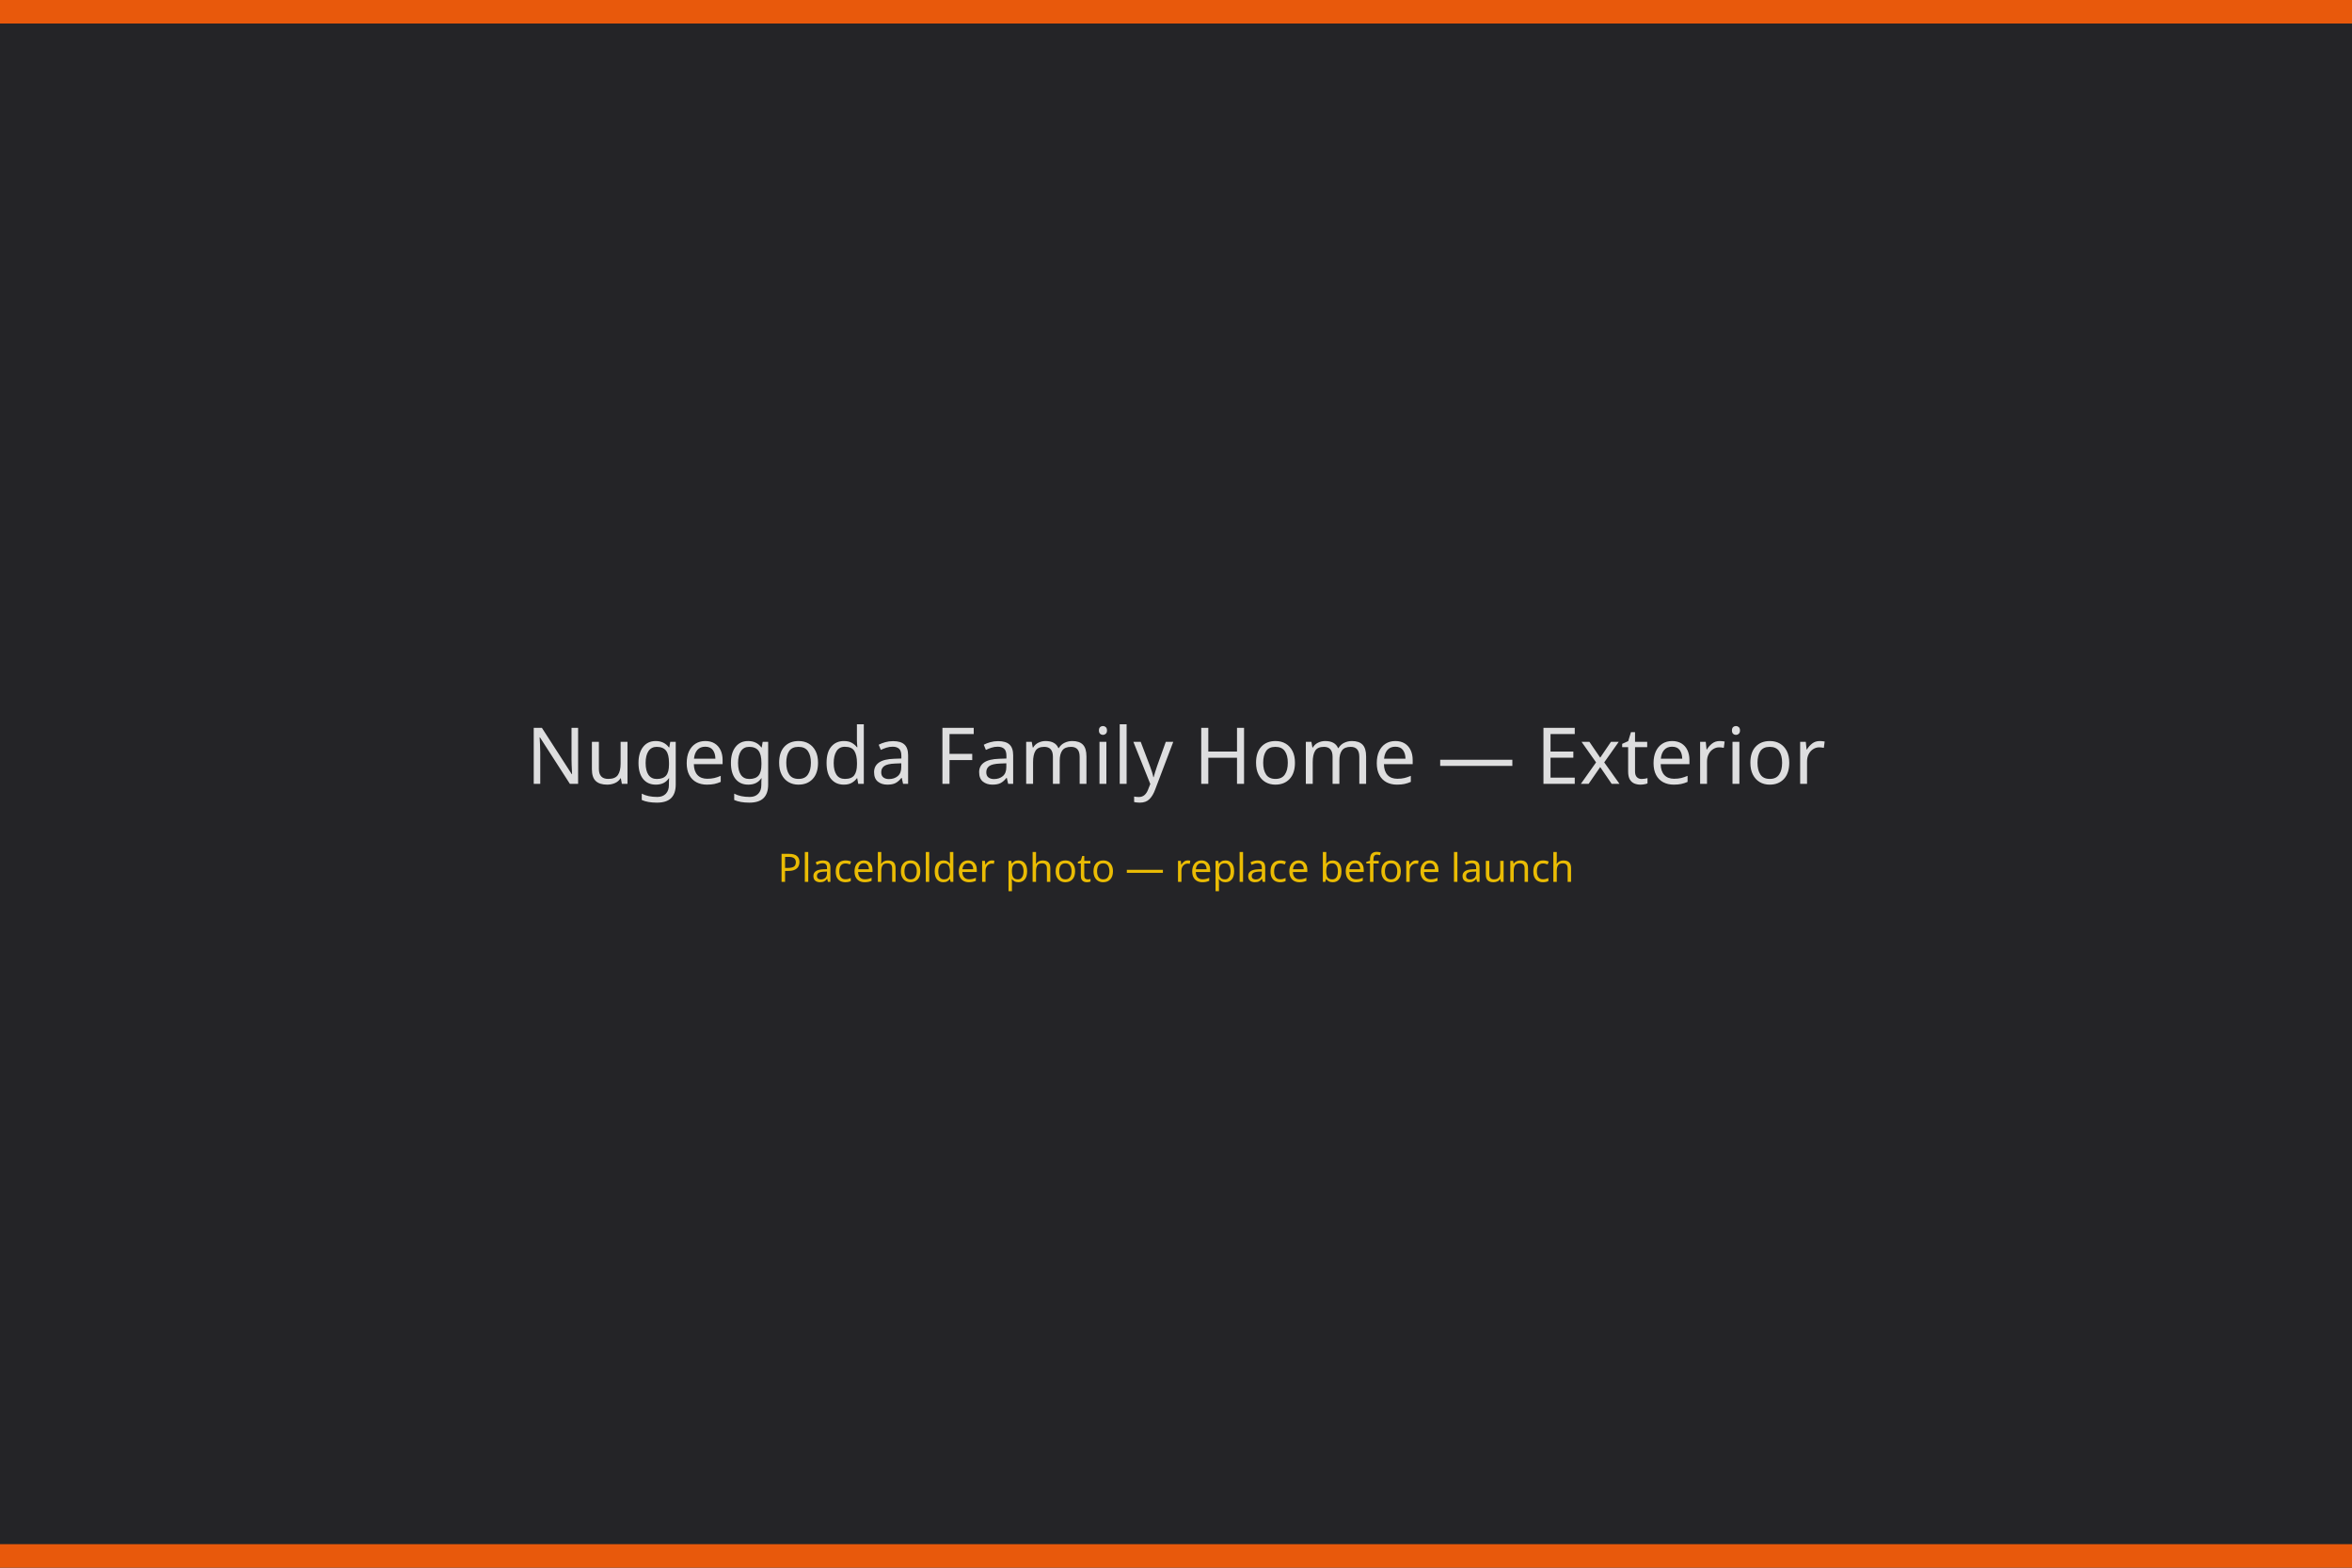
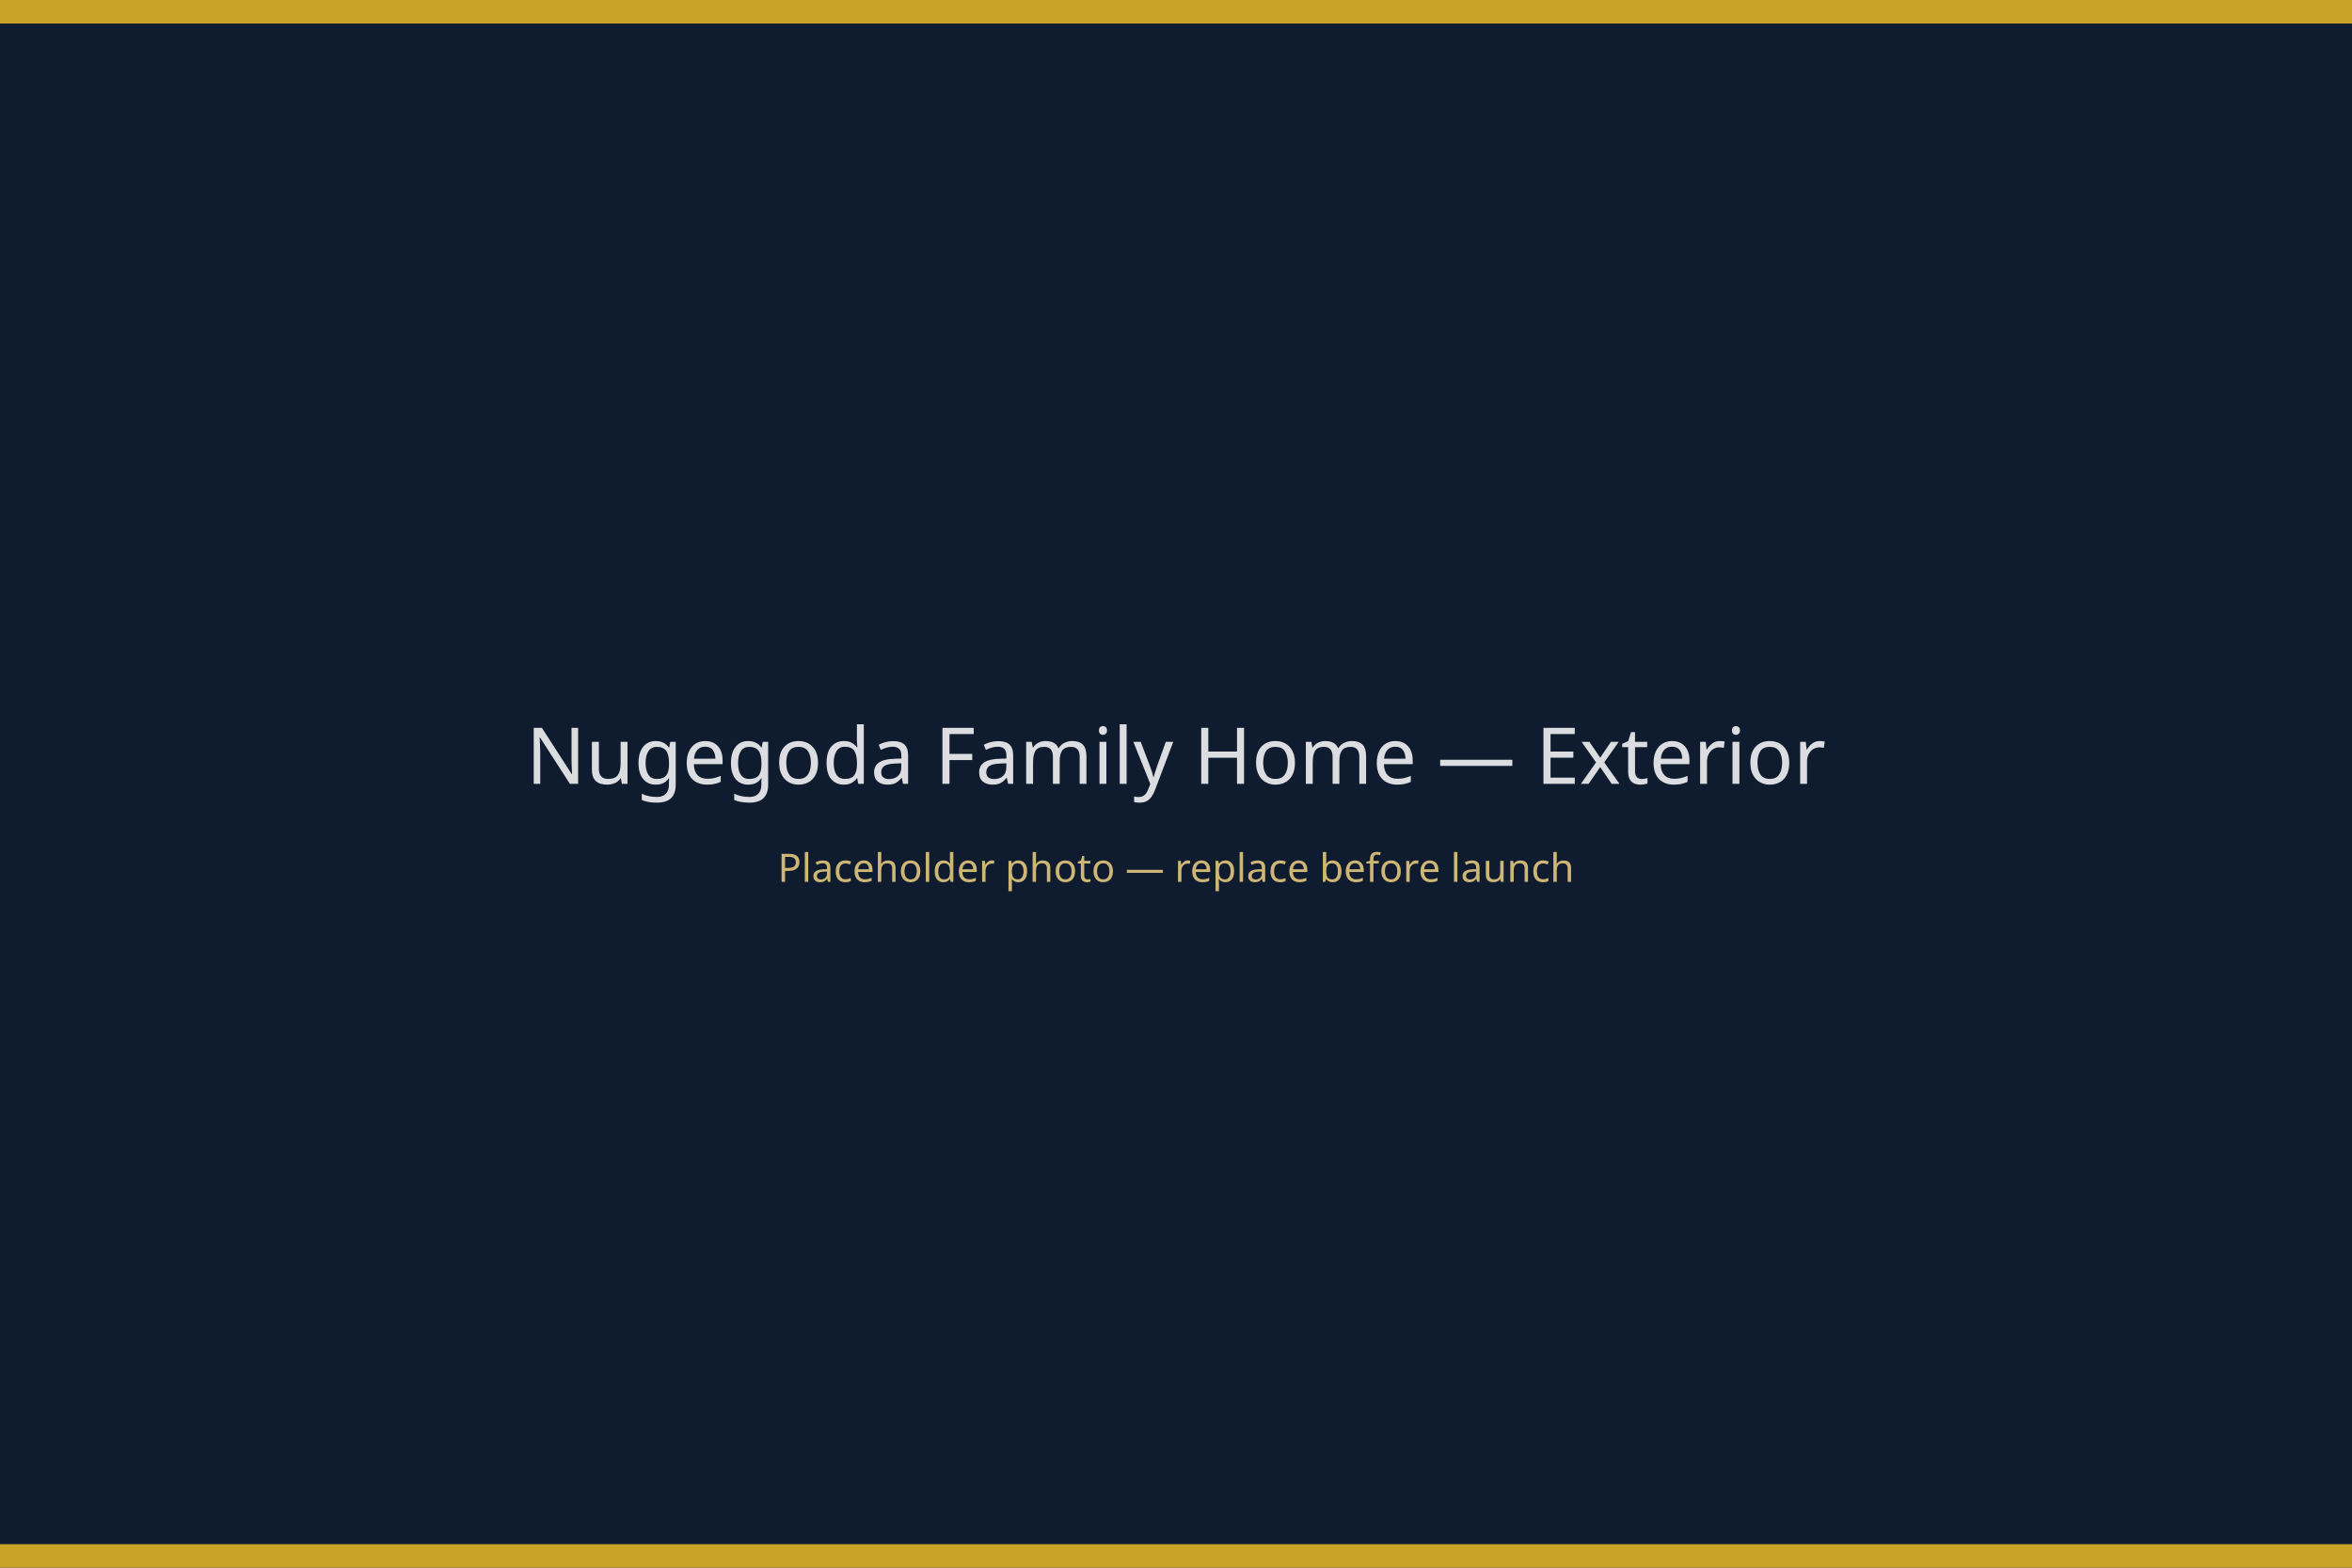
<svg xmlns="http://www.w3.org/2000/svg" width="1200" height="800" viewBox="0 0 1200 800">
-   <rect width="1200" height="800" fill="#242427" />
-   <rect x="0" y="0" width="1200" height="12" fill="#e8590c" />
-   <rect x="0" y="788" width="1200" height="12" fill="#e8590c" />
+   <rect width="1200" height="800" fill="#0F1B2E" />
+   <rect x="0" y="0" width="1200" height="12" fill="#C9A227" />
+   <rect x="0" y="788" width="1200" height="12" fill="#C9A227" />
  <text x="600" y="400" font-family="system-ui, sans-serif" font-size="40" fill="#ffffff" text-anchor="middle" opacity="0.85">Nugegoda Family Home — Exterior</text>
-   <text x="600" y="450" font-family="system-ui, sans-serif" font-size="20" fill="#ffcc00" text-anchor="middle" opacity="0.9">Placeholder photo — replace before launch</text>
+   <text x="600" y="450" font-family="system-ui, sans-serif" font-size="20" fill="#E3C77D" text-anchor="middle" opacity="0.9">Placeholder photo — replace before launch</text>
</svg>
